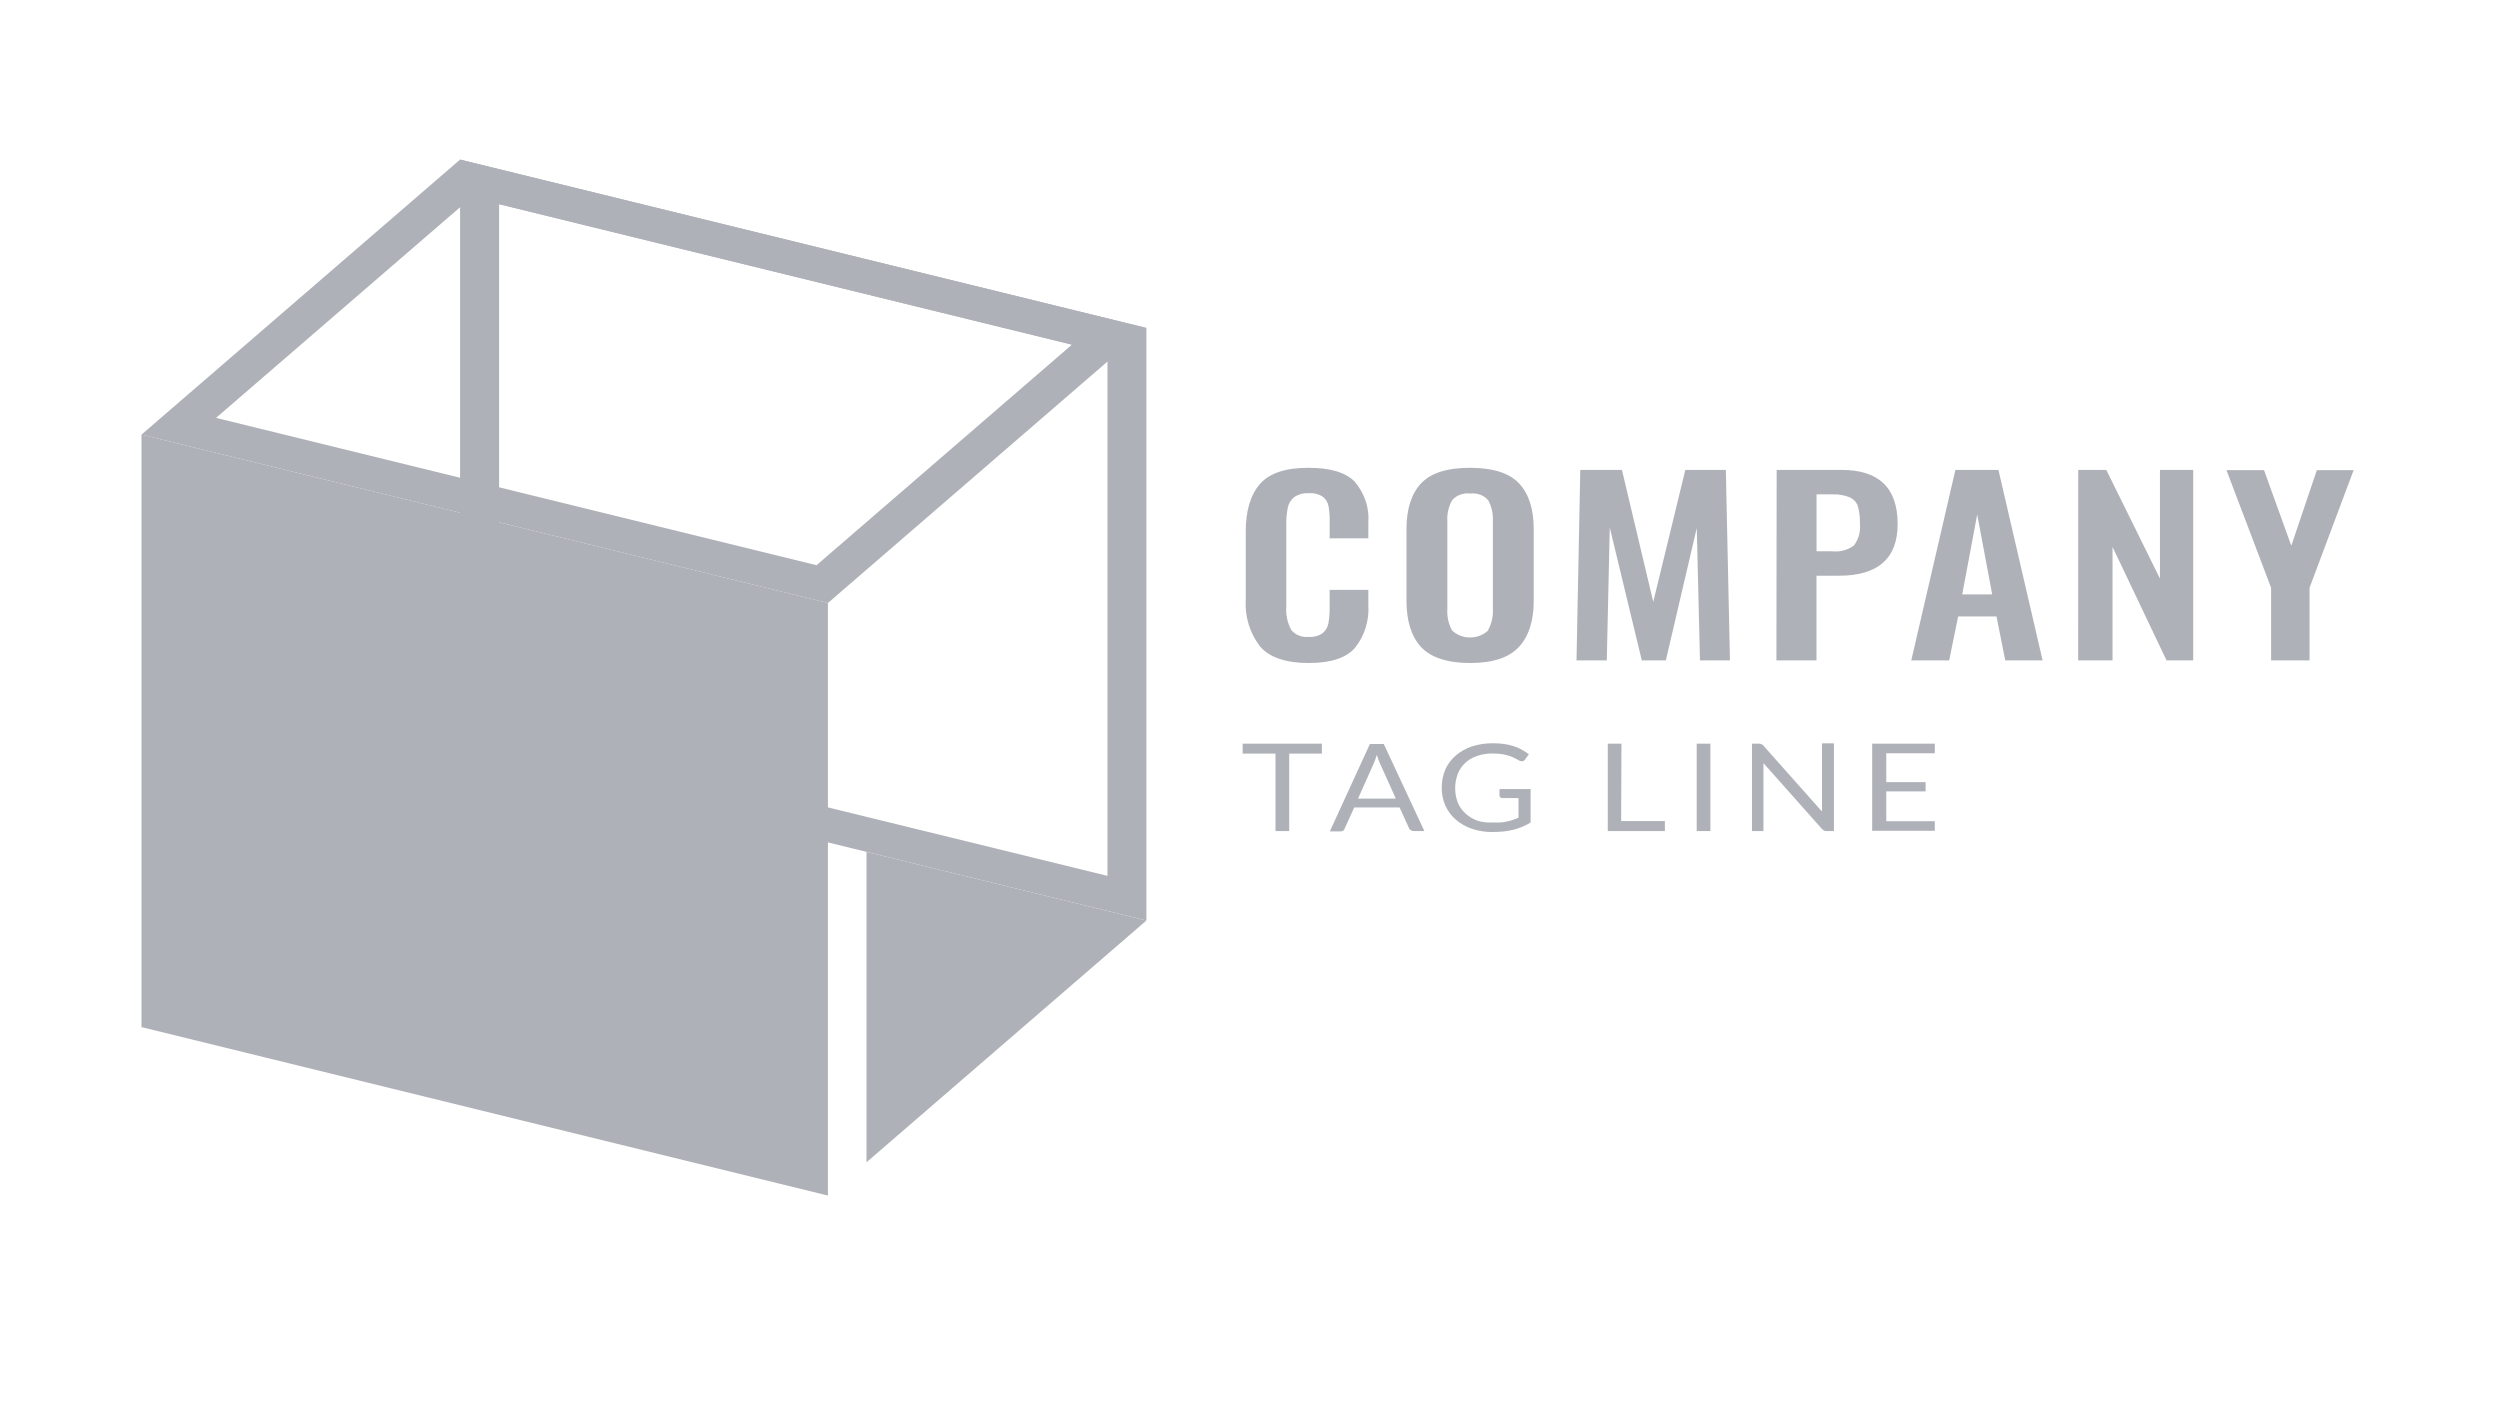
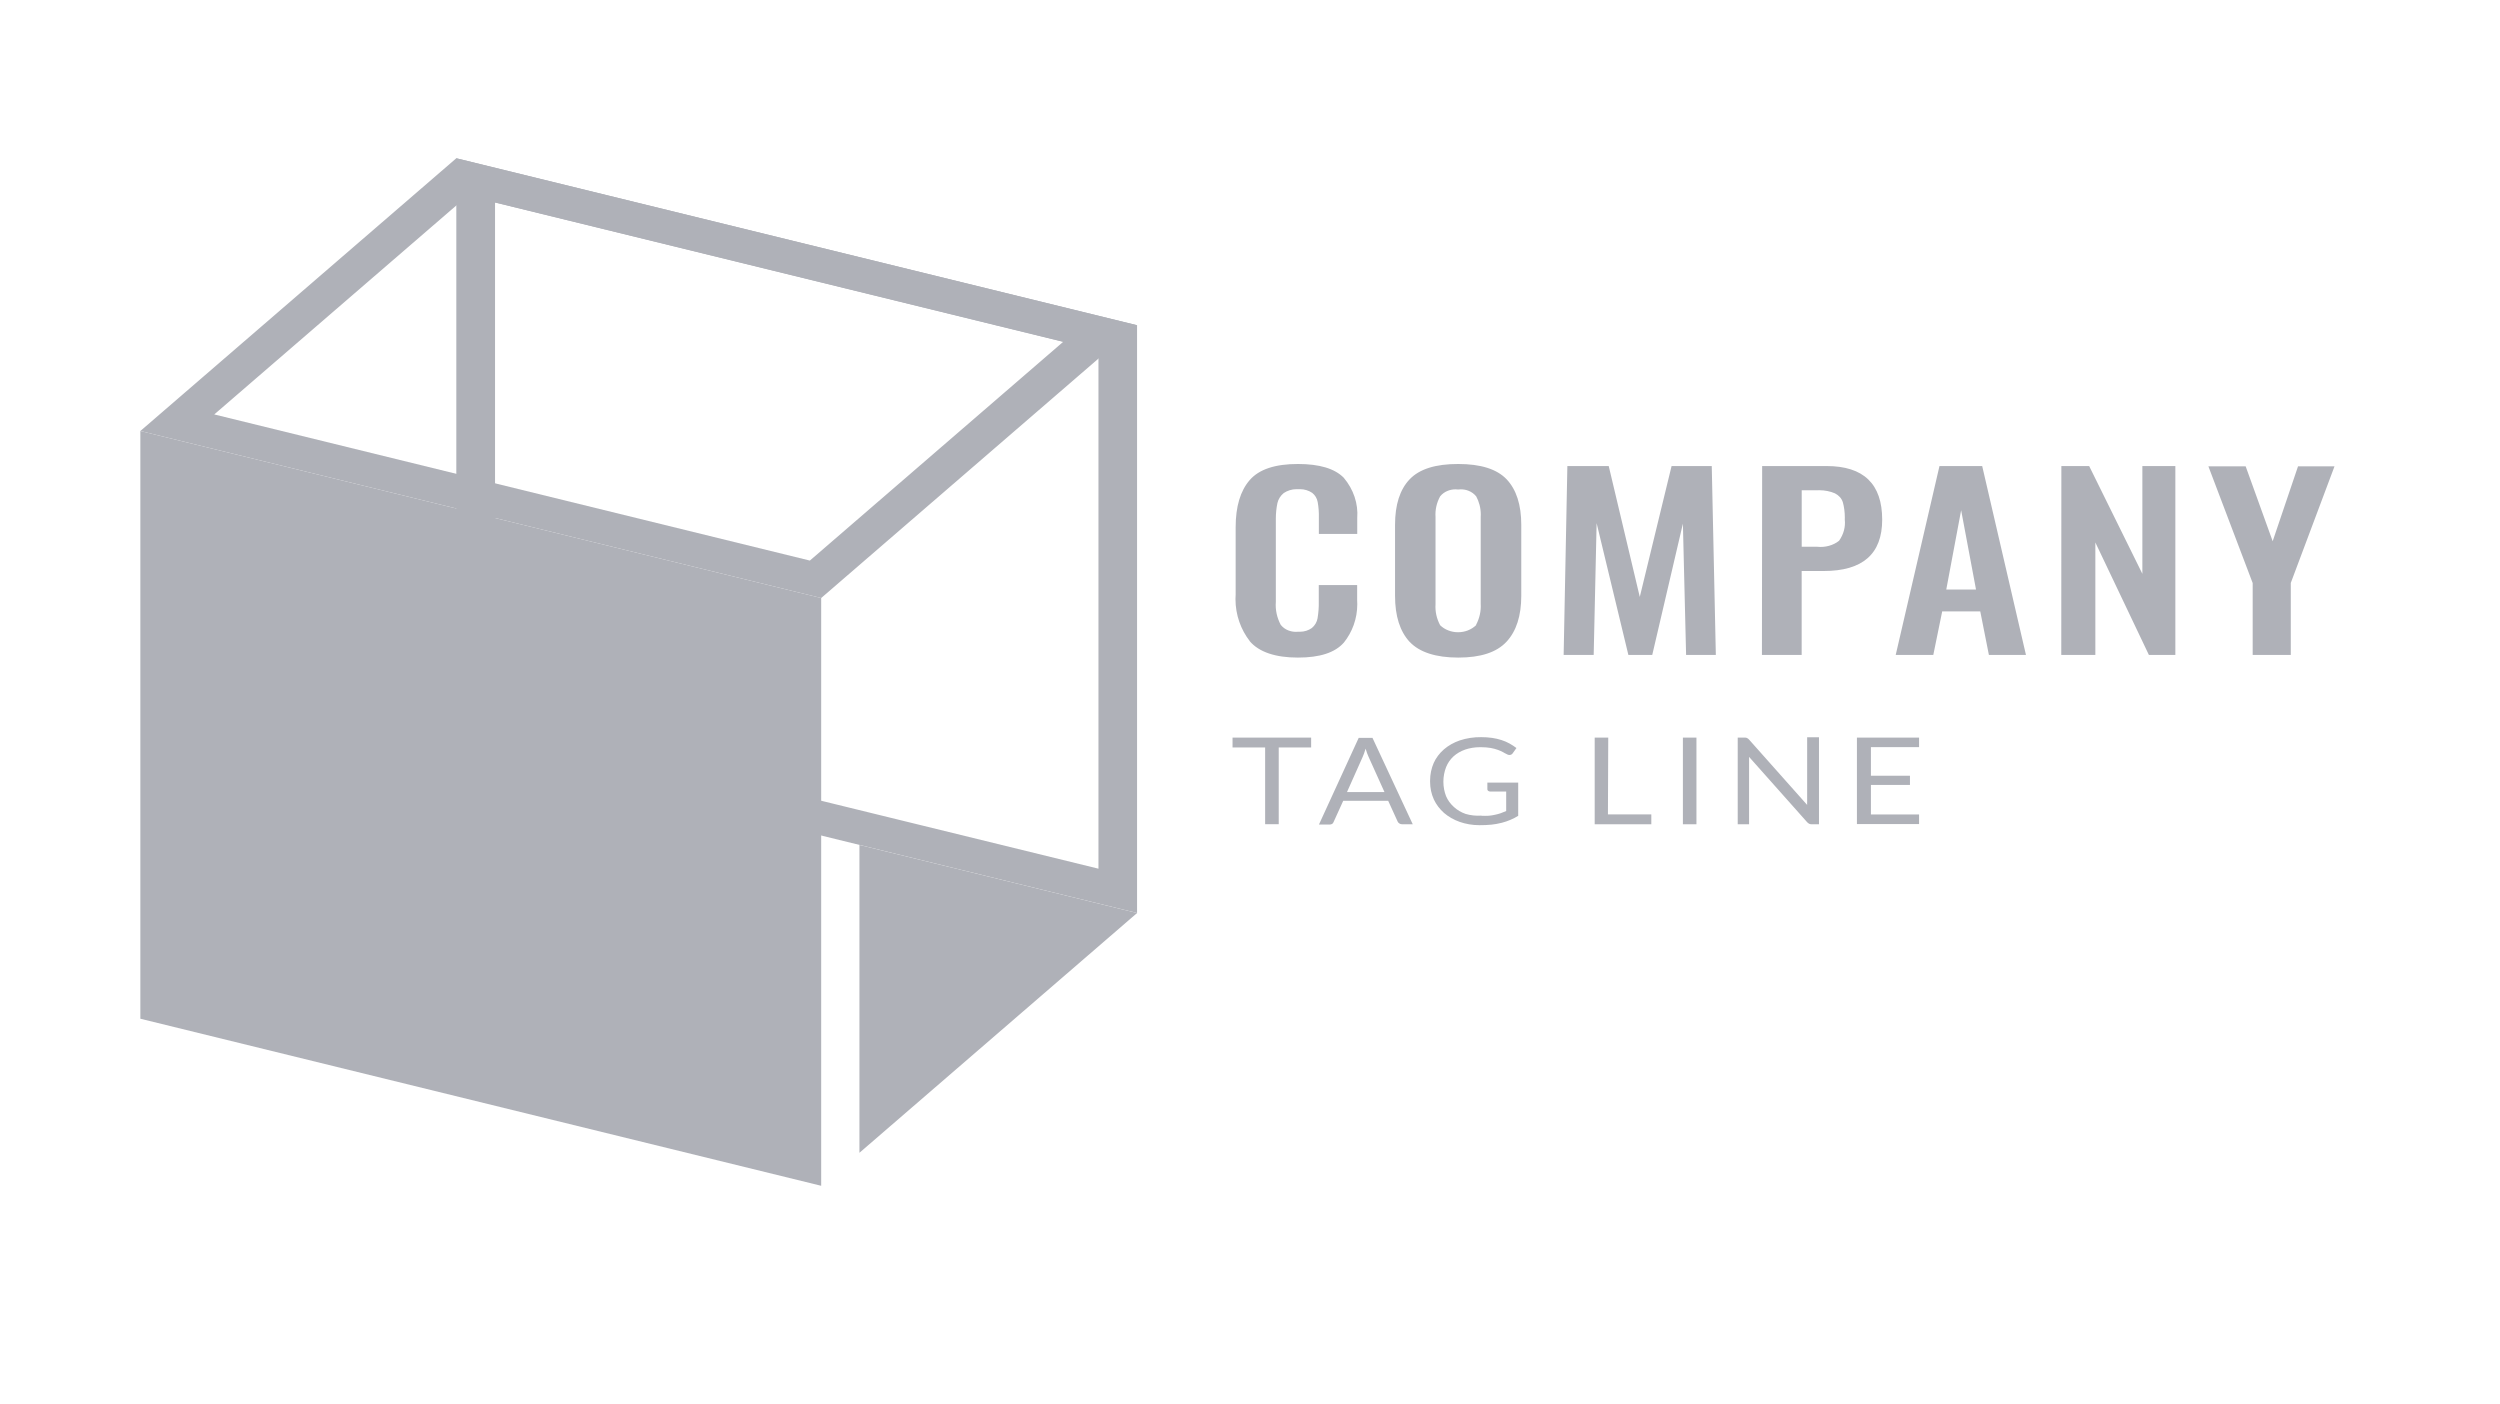
- <svg xmlns="http://www.w3.org/2000/svg" width="106" height="60" fill="none">
-   <path fill="#AFB1B8" d="M53.425 27.408a2.947 2.947 0 0 1-.605-1.988v-2.884c0-.883.2-1.555.602-2.015.4-.46 1.089-.688 2.065-.686.917 0 1.569.196 1.953.587.42.499.625 1.109.578 1.724v.678h-1.64v-.687c.005-.224-.01-.449-.048-.671a.65.65 0 0 0-.235-.399.95.95 0 0 0-.594-.155 1.005 1.005 0 0 0-.625.164.768.768 0 0 0-.272.44 3.332 3.332 0 0 0-.065.713v3.499c-.026.337.047.675.21.982a.77.77 0 0 0 .328.238.9.9 0 0 0 .424.055.893.893 0 0 0 .58-.158.704.704 0 0 0 .245-.425c.038-.232.056-.467.051-.701v-.71h1.641v.648a2.64 2.64 0 0 1-.567 1.813c-.377.428-1.02.642-1.964.642s-1.658-.229-2.062-.704ZM60.257 27.438c-.415-.45-.622-1.103-.622-1.968v-3.033c0-.857.207-1.505.622-1.945.414-.44 1.107-.659 2.079-.657.965 0 1.654.22 2.069.657.414.44.625 1.088.625 1.945v3.032c0 .857-.21 1.514-.632 1.966-.421.451-1.107.677-2.062.677-.955 0-1.661-.229-2.08-.674Zm2.843-.728c.149-.28.216-.589.197-.897v-3.714a1.65 1.65 0 0 0-.193-.88.776.776 0 0 0-.335-.241.907.907 0 0 0-.433-.052.918.918 0 0 0-.434.052.786.786 0 0 0-.337.241c-.15.275-.217.578-.197.88v3.731c-.02.309.047.617.197.898.095.094.214.17.346.222a1.158 1.158 0 0 0 .843 0c.133-.052.25-.128.346-.222v-.018ZM67.004 19.924h1.766l1.328 5.595 1.36-5.595h1.718L73.35 28h-1.271l-.136-5.613L70.632 28h-1.02l-1.358-5.634L68.128 28h-1.284l.16-8.076ZM75.33 19.924h2.752c1.585 0 2.378.764 2.378 2.293 0 1.464-.835 2.196-2.504 2.194h-.937V28H75.32l.01-8.077Zm2.351 3.451c.168.019.338.006.5-.039.16-.044.31-.117.434-.216.195-.273.281-.593.245-.912a2.525 2.525 0 0 0-.082-.733.594.594 0 0 0-.125-.222.703.703 0 0 0-.214-.162 1.759 1.759 0 0 0-.758-.13h-.659v2.414h.66ZM82.91 19.924h1.824L86.606 28h-1.584l-.37-1.862h-1.627L82.645 28h-1.607l1.871-8.076Zm1.559 5.279-.636-3.39-.635 3.39h1.27ZM88.117 19.924h1.19l2.275 4.607v-4.607h1.41V28h-1.131l-2.29-4.81V28h-1.457l.003-8.076ZM96.294 24.92l-1.892-4.985h1.594l1.155 3.203 1.083-3.203h1.56l-1.869 4.986V28h-1.63v-3.08ZM56.048 31.532v.422h-1.386v3.282h-.581v-3.282h-1.393v-.422h3.36ZM60.393 35.236h-.449a.2.2 0 0 1-.126-.035.194.194 0 0 1-.074-.085l-.401-.88H57.42l-.4.88a.243.243 0 0 1-.062.1.208.208 0 0 1-.126.035h-.448l1.699-3.704h.59l1.72 3.69Zm-2.813-1.375h1.603l-.68-1.508a2.699 2.699 0 0 1-.125-.349c-.024.07-.044.138-.064.197l-.062.155-.672 1.505ZM63.321 34.872c.107.005.213.005.32 0 .091-.008.182-.023.271-.044.083-.017.165-.04.245-.067.075-.027.15-.059.227-.091v-.833h-.679a.137.137 0 0 1-.092-.03.086.086 0 0 1-.026-.03.074.074 0 0 1-.008-.037v-.284h1.318v1.42a2.578 2.578 0 0 1-.716.301c-.14.036-.281.061-.425.077-.165.016-.33.023-.496.023a2.59 2.59 0 0 1-.856-.138 2.09 2.09 0 0 1-.68-.387 1.79 1.79 0 0 1-.438-.587 1.851 1.851 0 0 1-.156-.768 1.92 1.92 0 0 1 .153-.774c.097-.22.247-.42.438-.587.194-.167.425-.297.68-.384.29-.095.6-.142.91-.138.158 0 .316.01.472.032.138.02.274.051.404.094.12.038.233.088.34.147.104.058.203.122.296.193l-.163.229a.142.142 0 0 1-.055.05.17.17 0 0 1-.078.02.222.222 0 0 1-.105-.029 2.113 2.113 0 0 1-.167-.088 1.504 1.504 0 0 0-.227-.1 2.127 2.127 0 0 0-.313-.082 2.614 2.614 0 0 0-.431-.032 2.009 2.009 0 0 0-.656.103c-.189.065-.36.165-.5.293a1.29 1.29 0 0 0-.315.46 1.732 1.732 0 0 0 0 1.235c.074.175.19.333.34.467.139.127.308.227.495.293.216.064.445.089.673.073ZM68.736 34.814h1.855v.422H68.17v-3.704h.58l-.013 3.282ZM72.52 35.236h-.58v-3.704h.58v3.704ZM74.681 31.55a.28.28 0 0 1 .089.067l2.483 2.792a.881.881 0 0 1 0-.132V31.517h.506v3.72h-.292a.275.275 0 0 1-.126-.021.328.328 0 0 1-.091-.07l-2.48-2.79v2.88h-.486v-3.704h.302c.033 0 .066.006.095.017ZM82.036 31.532v.407h-2.058v1.223h1.668v.393h-1.668v1.264h2.058v.408H79.38v-3.695h2.656ZM21.162 8.656l25.795 6.323v22.158l-25.795-6.32V8.655Zm-1.655-1.89v25.127l29.1 7.136V13.905l-29.1-7.138Z" />
-   <path fill="#AFB1B8" d="M35.104 50.692 6 43.55V18.427l29.104 7.139v25.126Z" />
-   <path fill="#AFB1B8" d="m19.99 8.371 25.458 6.244-10.827 9.35L9.16 17.718 19.99 8.37Zm-.483-1.604L6 18.427l29.104 7.14 13.504-11.662-29.1-7.138ZM36.741 49.279 48.608 39.03 36.74 36.12v13.16Z" />
+ <svg xmlns="http://www.w3.org/2000/svg" version="1.1" width="57" height="32" viewBox="0 0 57 32">
+   <path fill="#afb1b8" d="M28.495 14.618c-0.203-0.262-0.326-0.596-0.326-0.958 0-0.036 0.001-0.071 0.004-0.107l-0 0.005v-1.538c0-0.471 0.107-0.829 0.321-1.075 0.213-0.245 0.581-0.367 1.101-0.366 0.489 0 0.837 0.105 1.042 0.313 0.224 0.266 0.333 0.591 0.308 0.92v0.362h-0.875v-0.366c0.003-0.119-0.005-0.239-0.026-0.358-0.015-0.087-0.060-0.161-0.125-0.212l-0.001-0.001c-0.079-0.053-0.175-0.084-0.279-0.084-0.013 0-0.026 0.001-0.039 0.001l0.002-0c-0.011-0.001-0.025-0.001-0.038-0.001-0.11 0-0.212 0.033-0.297 0.090l0.002-0.001c-0.072 0.058-0.124 0.139-0.145 0.232l-0 0.003c-0.022 0.105-0.035 0.226-0.035 0.351 0 0.010 0 0.021 0 0.031l-0-0.002v1.866c-0.014 0.18 0.025 0.36 0.112 0.524 0.045 0.056 0.104 0.1 0.172 0.126l0.003 0.001c0.051 0.020 0.111 0.032 0.173 0.032 0.019 0 0.037-0.001 0.055-0.003l-0.002 0c0.011 0.001 0.024 0.001 0.037 0.001 0.102 0 0.197-0.032 0.274-0.087l-0.002 0.001c0.068-0.056 0.115-0.135 0.13-0.224l0-0.002c0.020-0.124 0.030-0.249 0.027-0.374v-0.379h0.875v0.346c0.002 0.027 0.003 0.059 0.003 0.091 0 0.332-0.115 0.638-0.308 0.878l0.002-0.003c-0.201 0.228-0.544 0.342-1.048 0.342s-0.884-0.122-1.1-0.376zM32.139 14.634c-0.221-0.24-0.332-0.588-0.332-1.050v-1.618c0-0.457 0.11-0.803 0.332-1.037s0.59-0.351 1.109-0.35c0.515 0 0.882 0.117 1.104 0.35 0.221 0.235 0.333 0.58 0.333 1.037v1.617c0 0.457-0.112 0.807-0.337 1.049s-0.59 0.361-1.1 0.361-0.886-0.122-1.109-0.36zM33.655 14.245c0.079-0.149 0.115-0.314 0.105-0.478v-1.981c0.001-0.016 0.002-0.035 0.002-0.053 0-0.152-0.039-0.296-0.107-0.421l0.002 0.005c-0.046-0.057-0.107-0.101-0.176-0.128l-0.003-0.001c-0.051-0.020-0.11-0.031-0.171-0.031-0.021 0-0.042 0.001-0.062 0.004l0.002-0c-0.018-0.002-0.038-0.004-0.059-0.004-0.062 0-0.121 0.011-0.176 0.032l0.003-0.001c-0.072 0.027-0.133 0.071-0.179 0.128l-0.001 0.001c-0.080 0.147-0.116 0.308-0.105 0.469v1.99c-0.011 0.165 0.025 0.329 0.105 0.479 0.051 0.050 0.114 0.091 0.185 0.118 0.067 0.027 0.144 0.042 0.225 0.042s0.158-0.016 0.229-0.044l-0.004 0.001c0.071-0.028 0.133-0.068 0.185-0.118v-0.010zM35.737 10.626h0.942l0.708 2.984 0.725-2.984h0.916l0.093 4.307h-0.678l-0.073-2.994-0.699 2.994h-0.544l-0.724-3.005-0.067 3.005h-0.685l0.085-4.307zM40.178 10.626h1.468c0.845 0 1.268 0.408 1.268 1.223 0 0.781-0.445 1.171-1.336 1.17h-0.5v1.914h-0.906l0.005-4.308zM41.432 12.466c0.090 0.010 0.18 0.003 0.267-0.021 0.085-0.023 0.165-0.062 0.231-0.115 0.104-0.146 0.15-0.316 0.131-0.486 0.001-0.014 0.001-0.031 0.001-0.047 0-0.122-0.016-0.241-0.047-0.353l0.002 0.009c-0.014-0.046-0.037-0.085-0.067-0.119l0 0c-0.032-0.035-0.070-0.064-0.112-0.085l-0.002-0.001c-0.105-0.045-0.228-0.071-0.357-0.071-0.017 0-0.033 0-0.050 0.001l0.002-0h-0.352v1.288h0.352zM44.221 10.626h0.973l0.998 4.307h-0.845l-0.197-0.993h-0.868l-0.203 0.993h-0.857l0.998-4.307zM45.053 13.441l-0.339-1.808-0.339 1.808h0.677zM46.998 10.626h0.635l1.213 2.457v-2.457h0.752v4.307h-0.603l-1.221-2.565v2.565h-0.777l0.002-4.307zM51.36 13.291l-1.009-2.659h0.85l0.616 1.708 0.578-1.708h0.832l-0.997 2.659v1.642h-0.869v-1.643zM29.894 16.817v0.225h-0.739v1.75h-0.31v-1.75h-0.743v-0.225h1.792zM32.211 18.793h-0.239c-0.002 0-0.004 0-0.007 0-0.023 0-0.044-0.007-0.061-0.019l0 0c-0.017-0.011-0.031-0.026-0.039-0.045l-0-0.001-0.214-0.469h-1.026l-0.213 0.469c-0.007 0.021-0.018 0.039-0.033 0.053l-0 0c-0.017 0.012-0.039 0.019-0.062 0.019-0.002 0-0.004-0-0.006-0h-0.239l0.906-1.976h0.315l0.917 1.968zM30.711 18.059h0.855l-0.363-0.804c-0.023-0.051-0.046-0.112-0.064-0.176l-0.003-0.010c-0.013 0.037-0.023 0.074-0.034 0.105l-0.033 0.083-0.358 0.803zM33.773 18.599c0.057 0.003 0.114 0.003 0.171 0 0.049-0.004 0.097-0.012 0.145-0.023 0.044-0.009 0.088-0.021 0.131-0.036 0.040-0.014 0.080-0.031 0.121-0.049v-0.444h-0.362c-0.001 0-0.002 0-0.003 0-0.017 0-0.033-0.006-0.046-0.016l0 0c-0.006-0.004-0.010-0.010-0.014-0.016l-0-0c-0.003-0.005-0.004-0.011-0.004-0.018 0-0.001 0-0.001 0-0.002v0-0.151h0.703v0.757c-0.11 0.068-0.237 0.123-0.372 0.158l-0.010 0.002c-0.075 0.019-0.15 0.033-0.227 0.041-0.088 0.009-0.176 0.012-0.265 0.012-0.003 0-0.007 0-0.012 0-0.159 0-0.312-0.027-0.455-0.077l0.010 0.003c-0.14-0.049-0.26-0.119-0.364-0.208l0.002 0.001c-0.097-0.086-0.176-0.19-0.231-0.307l-0.002-0.006c-0.053-0.117-0.083-0.253-0.083-0.397 0-0.004 0-0.009 0-0.013v0.001c-0-0.004-0-0.008-0-0.012 0-0.145 0.030-0.283 0.084-0.407l-0.003 0.007c0.052-0.117 0.132-0.224 0.234-0.313 0.103-0.089 0.227-0.158 0.363-0.205 0.155-0.051 0.32-0.076 0.485-0.074 0.084 0 0.169 0.005 0.252 0.017 0.074 0.011 0.146 0.027 0.215 0.050 0.064 0.020 0.124 0.047 0.181 0.078 0.055 0.031 0.108 0.065 0.158 0.103l-0.087 0.122c-0.007 0.011-0.017 0.020-0.029 0.026l-0 0c-0.012 0.007-0.026 0.010-0.042 0.011h-0c-0.021-0-0.040-0.006-0.057-0.016l0.001 0c-0.037-0.017-0.066-0.033-0.094-0.050l0.005 0.003c-0.034-0.019-0.074-0.037-0.115-0.052l-0.006-0.002c-0.046-0.017-0.102-0.032-0.16-0.043l-0.007-0.001c-0.065-0.011-0.141-0.017-0.218-0.017-0.004 0-0.008 0-0.013 0h0.001c-0.003-0-0.007-0-0.011-0-0.121 0-0.238 0.020-0.346 0.057l0.008-0.002c-0.101 0.035-0.192 0.088-0.267 0.156-0.072 0.067-0.129 0.149-0.166 0.241l-0.002 0.005c-0.038 0.098-0.061 0.211-0.061 0.329s0.022 0.232 0.063 0.336l-0.002-0.006c0.039 0.093 0.101 0.178 0.181 0.249 0.074 0.068 0.164 0.121 0.264 0.156 0.115 0.034 0.237 0.047 0.359 0.039zM36.661 18.568h0.989v0.225h-1.291v-1.976h0.309l-0.007 1.75zM38.679 18.793h-0.309v-1.976h0.309v1.976zM39.832 16.827c0.019 0.009 0.034 0.021 0.047 0.036l0 0 1.324 1.489c-0.001-0.011-0.001-0.023-0.001-0.035s0-0.025 0.001-0.037l-0 0.002v-1.472h0.27v1.984h-0.156c-0.003 0-0.007 0-0.010 0-0.021 0-0.040-0.004-0.058-0.012l0.001 0c-0.019-0.010-0.035-0.022-0.048-0.037l-0-0-1.323-1.488v1.536h-0.259v-1.976h0.161c0.018 0 0.035 0.003 0.051 0.009zM43.755 16.817v0.217h-1.098v0.652h0.89v0.21h-0.89v0.674h1.098v0.218h-1.417v-1.971h1.417zM11.287 4.616l13.758 3.372v11.818l-13.758-3.371v-11.82zM10.404 3.608v13.402l15.521 3.806v-13.4l-15.521-3.807z" />
+   <path fill="#afb1b8" d="M18.723 27.036l-15.523-3.809v-13.4l15.523 3.808v13.401z" />
+   <path fill="#afb1b8" d="M10.662 4.464l13.578 3.33-5.775 4.987-13.58-3.332 5.776-4.986zM10.404 3.608l-7.204 6.219 15.523 3.808 7.203-6.22-15.521-3.807zM19.596 26.283l6.329-5.466-6.33-1.552v7.019z" />
</svg>
